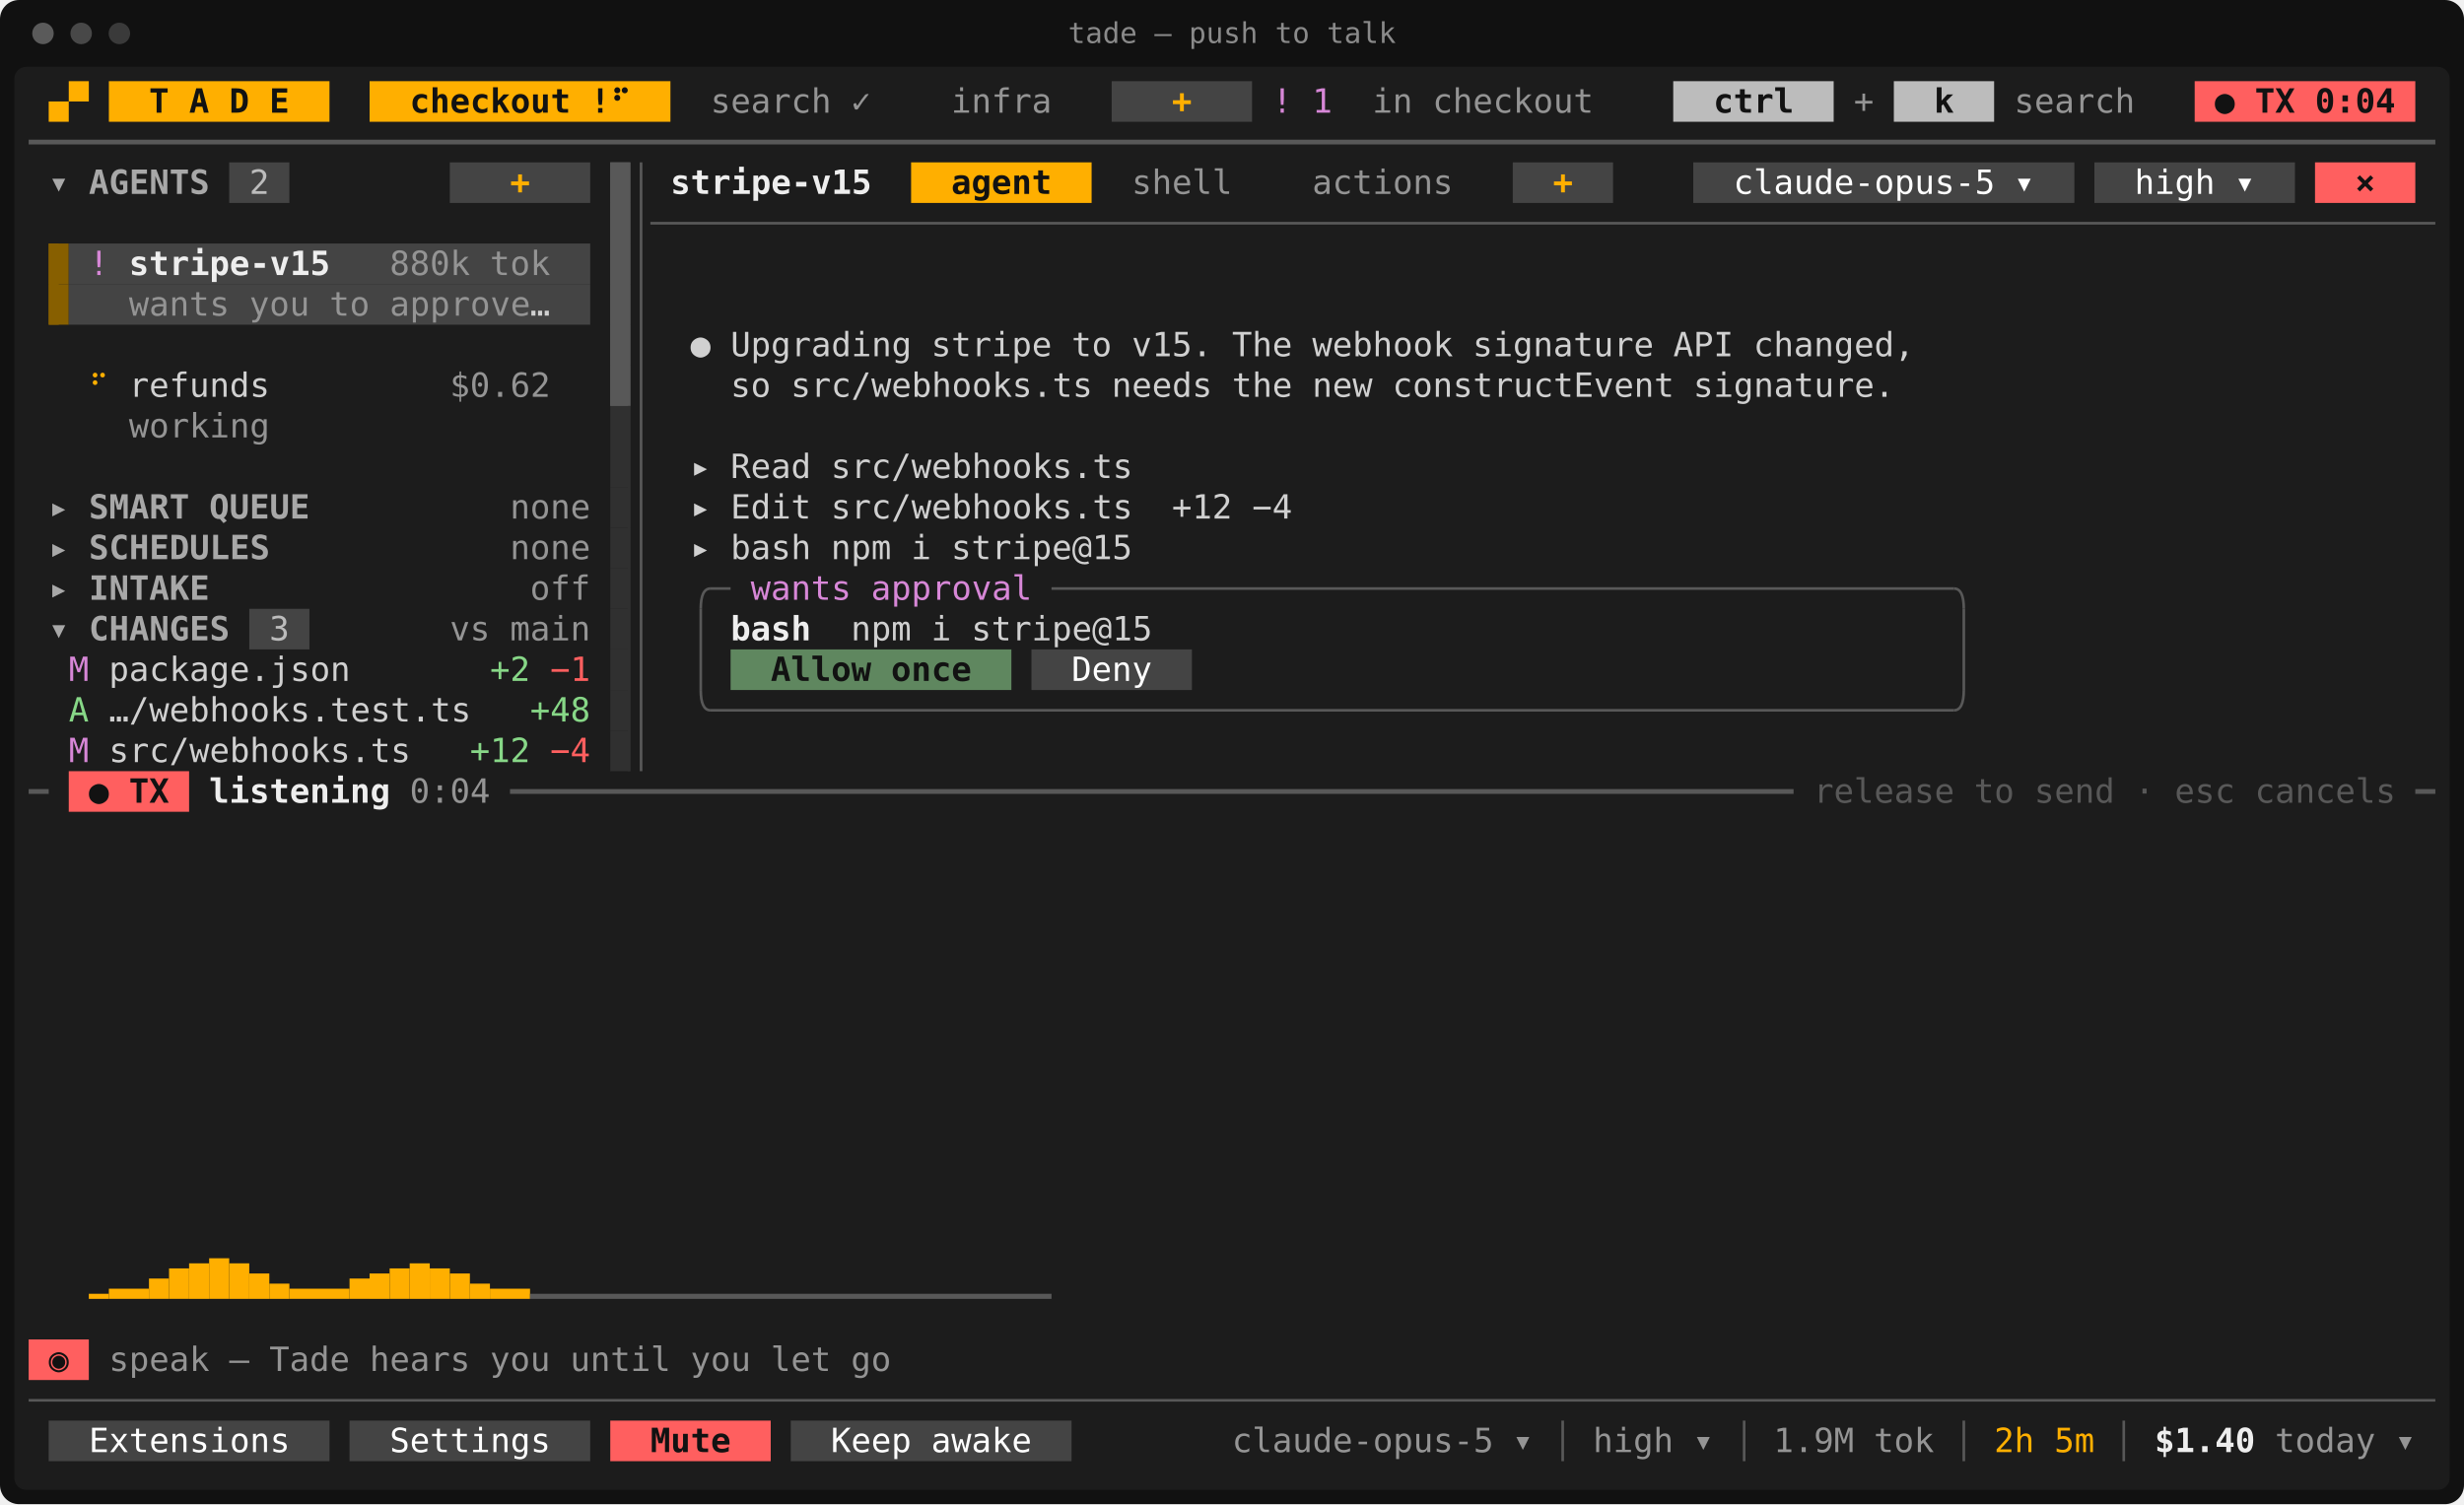
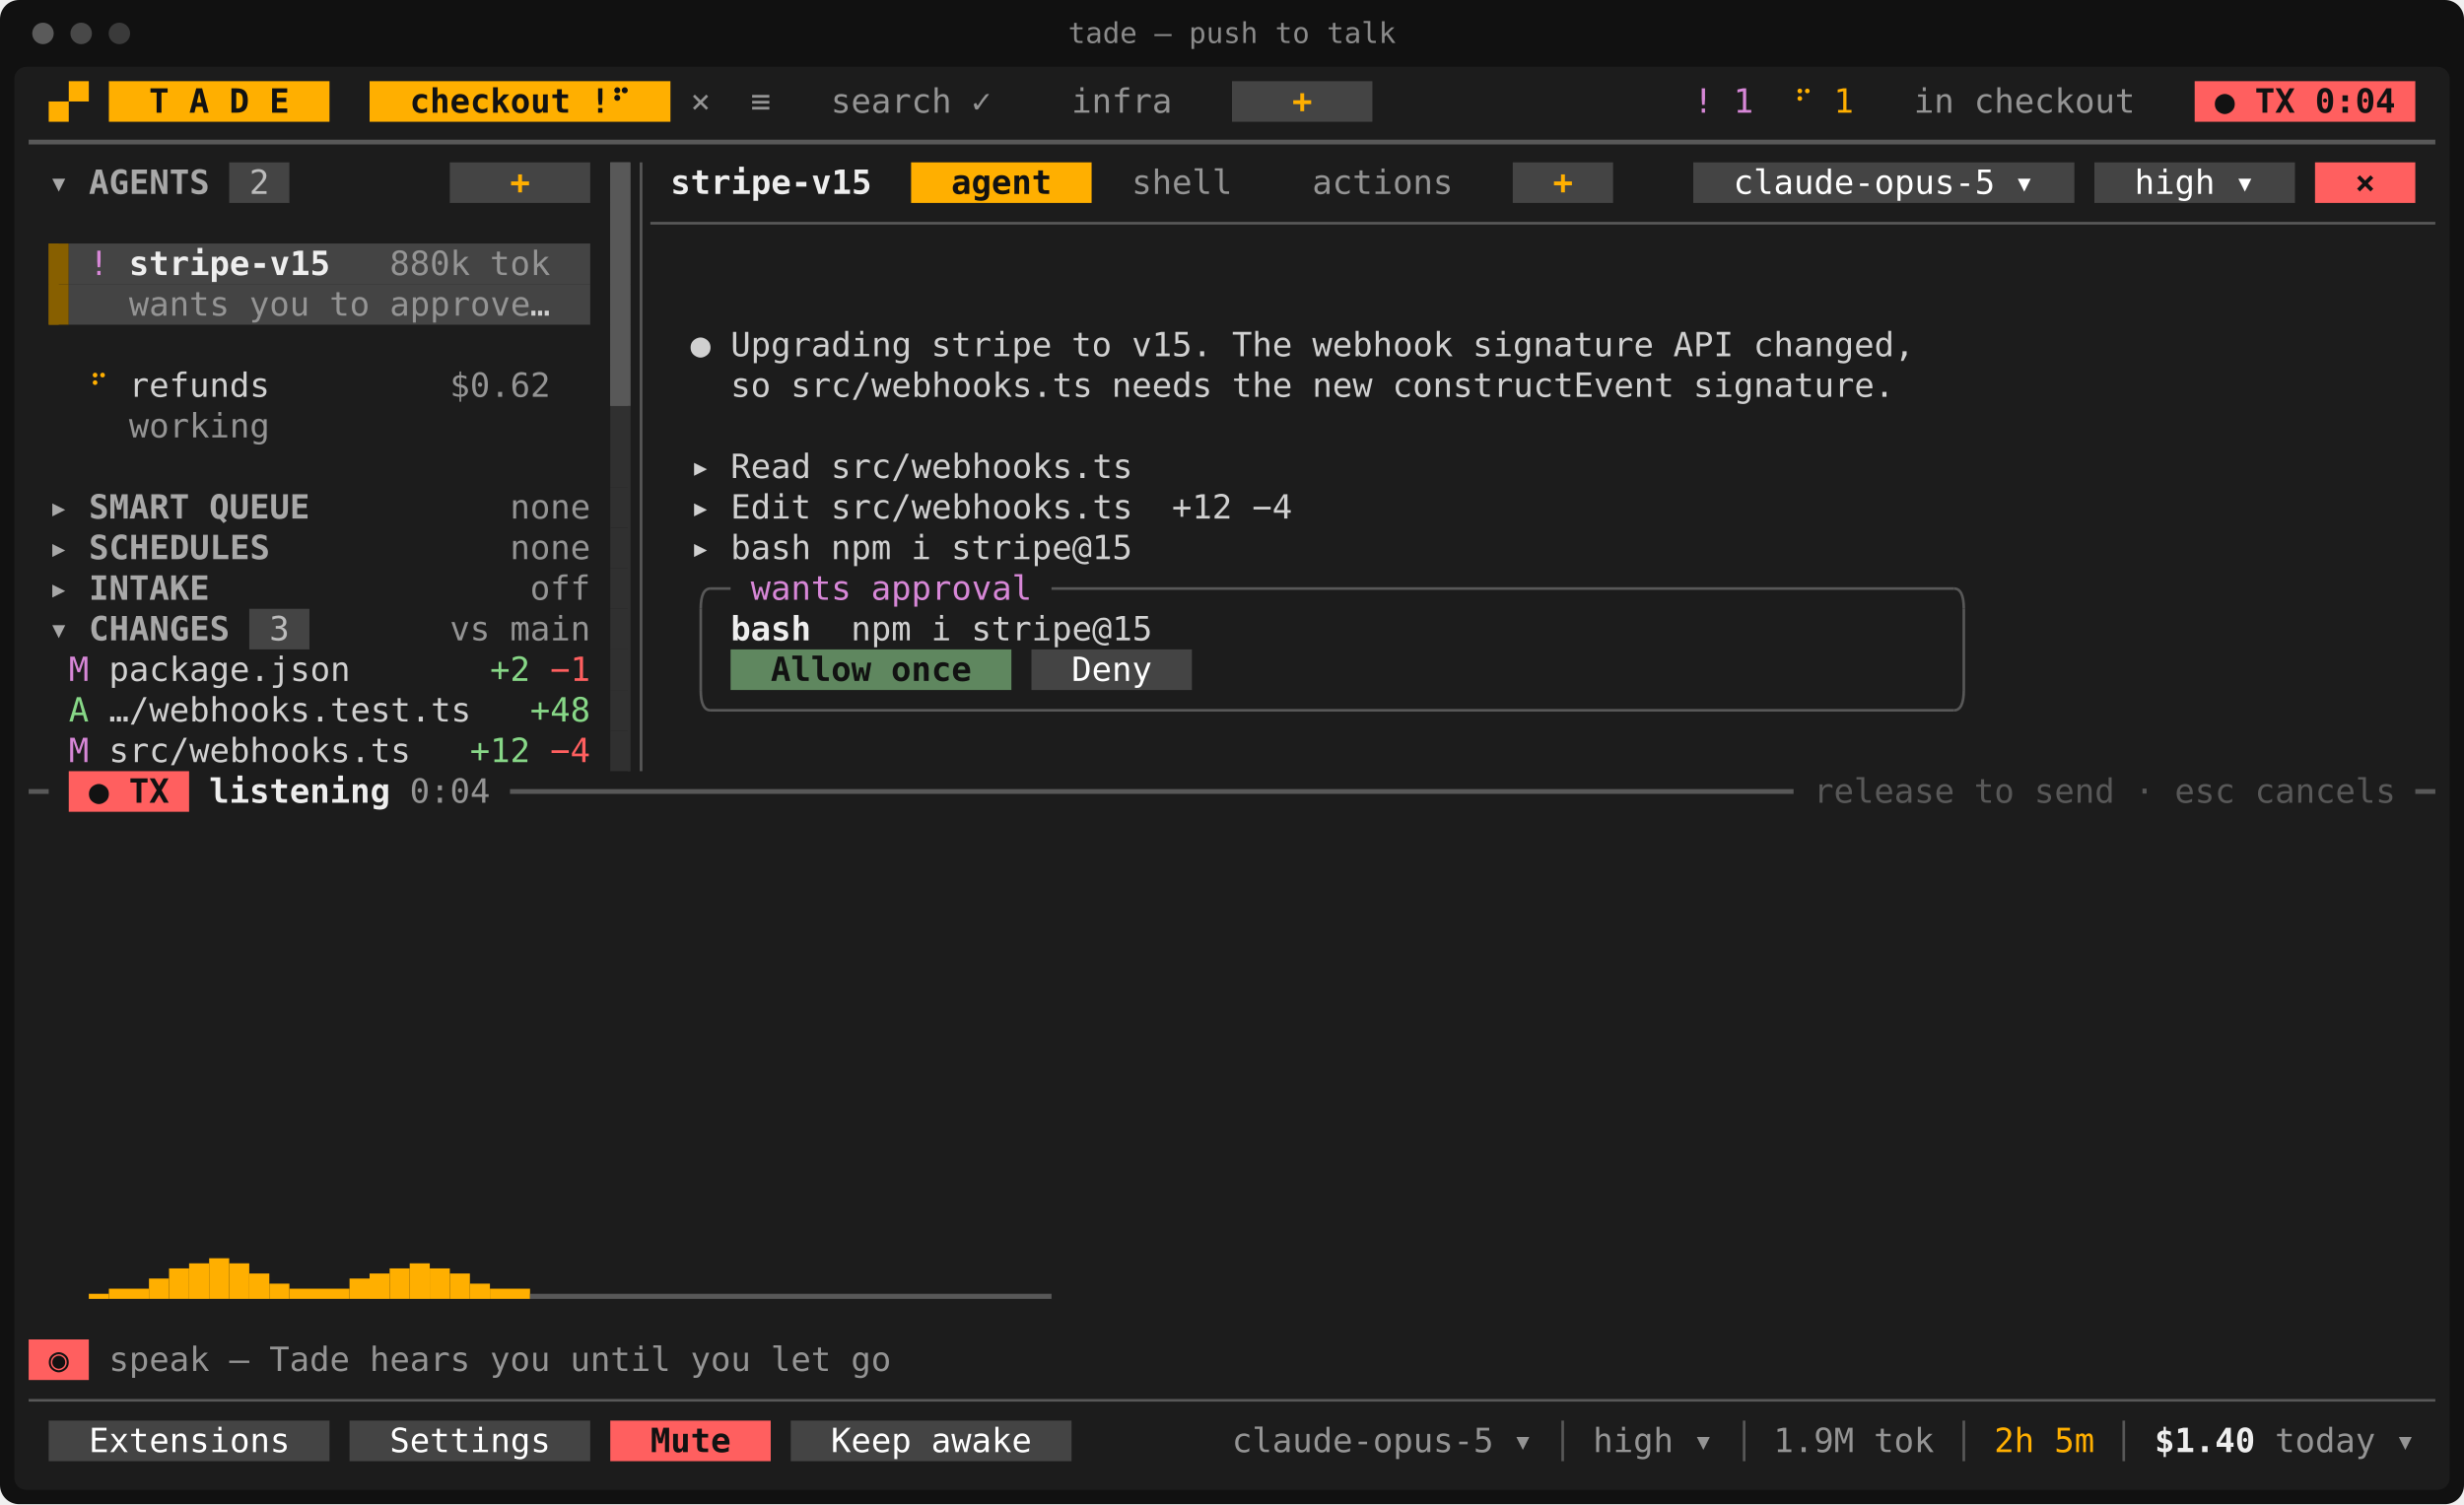
<svg xmlns="http://www.w3.org/2000/svg" viewBox="0 0 1032 630" width="1032" height="630" font-family="ui-monospace,SFMono-Regular,Menlo,Consolas,'DejaVu Sans Mono','Liberation Mono',monospace" font-size="14" role="img" aria-label="tade — push to talk">
  <rect width="1032" height="630" rx="8" fill="#111111" />
  <rect x="6" y="28" width="1020" height="596" rx="5" fill="#1c1c1c" />
  <circle cx="18" cy="14" r="4.5" fill="#5a5a5a" />
  <circle cx="34" cy="14" r="4.5" fill="#484848" />
  <circle cx="50" cy="14" r="4.5" fill="#3a3a3a" />
  <text x="516" y="18" fill="#8a8a8a" font-size="12" text-anchor="middle">tade — push to talk</text>
  <rect x="45.6" y="34" width="92.4" height="17" fill="#ffaf00" />
  <rect x="154.8" y="34" width="126" height="17" fill="#ffaf00" />
-   <rect x="465.6" y="34" width="58.8" height="17" fill="#444444" />
-   <rect x="700.8" y="34" width="67.2" height="17" fill="#bcbcbc" />
-   <rect x="793.2" y="34" width="42" height="17" fill="#bcbcbc" />
+   <rect x="516" y="34" width="58.8" height="17" fill="#444444" />
  <rect x="919.2" y="34" width="92.4" height="17" fill="#ff5f5f" />
  <rect x="96" y="68" width="25.2" height="17" fill="#444444" />
  <rect x="188.4" y="68" width="58.8" height="17" fill="#444444" />
  <rect x="255.6" y="68" width="8.4" height="17" fill="#585858" />
  <rect x="381.6" y="68" width="75.6" height="17" fill="#ffaf00" />
  <rect x="633.6" y="68" width="42" height="17" fill="#444444" />
  <rect x="709.2" y="68" width="159.6" height="17" fill="#444444" />
  <rect x="877.2" y="68" width="84" height="17" fill="#444444" />
  <rect x="969.6" y="68" width="42" height="17" fill="#ff5f5f" />
  <rect x="255.6" y="85" width="8.4" height="17" fill="#585858" />
  <rect x="20.4" y="102" width="8.4" height="17" fill="#875f00" />
  <rect x="28.8" y="102" width="218.4" height="17" fill="#444444" />
  <rect x="255.6" y="102" width="8.4" height="17" fill="#585858" />
  <rect x="20.4" y="119" width="8.4" height="17" fill="#875f00" />
  <rect x="28.8" y="119" width="218.4" height="17" fill="#444444" />
  <rect x="255.6" y="119" width="8.4" height="17" fill="#585858" />
  <rect x="255.6" y="136" width="8.4" height="17" fill="#585858" />
  <rect x="255.6" y="153" width="8.4" height="17" fill="#585858" />
  <rect x="255.6" y="170" width="8.4" height="17" fill="#303030" />
  <rect x="255.6" y="187" width="8.4" height="17" fill="#303030" />
  <rect x="255.6" y="204" width="8.4" height="17" fill="#303030" />
  <rect x="255.6" y="221" width="8.4" height="17" fill="#303030" />
  <rect x="255.6" y="238" width="8.4" height="17" fill="#303030" />
  <rect x="104.4" y="255" width="25.2" height="17" fill="#444444" />
  <rect x="255.6" y="255" width="8.4" height="17" fill="#303030" />
  <rect x="255.6" y="272" width="8.4" height="17" fill="#303030" />
  <rect x="306" y="272" width="117.6" height="17" fill="#5f875f" />
  <rect x="432" y="272" width="67.2" height="17" fill="#444444" />
  <rect x="255.6" y="289" width="8.4" height="17" fill="#303030" />
  <rect x="255.6" y="306" width="8.4" height="17" fill="#303030" />
  <rect x="28.8" y="323" width="50.4" height="17" fill="#ff5f5f" />
  <rect x="12" y="561" width="25.2" height="17" fill="#ff5f5f" />
  <rect x="20.4" y="595" width="117.6" height="17" fill="#444444" />
  <rect x="146.4" y="595" width="100.8" height="17" fill="#444444" />
  <rect x="255.6" y="595" width="67.2" height="17" fill="#ff5f5f" />
  <rect x="331.2" y="595" width="117.6" height="17" fill="#444444" />
  <rect x="20.4" y="42.5" width="8.4" height="8.5" fill="#ffaf00" />
  <rect x="28.8" y="34" width="8.4" height="8.5" fill="#ffaf00" />
  <rect x="255.6" y="68" width="8.4" height="102" fill="#585858" />
  <rect x="20.4" y="102" width="4.2" height="34" fill="#875f00" />
  <rect x="262.95" y="170" width="1.05" height="153" fill="#303030" />
  <rect x="37.2" y="541.88" width="8.4" height="2.13" fill="#ffaf00" />
  <rect x="45.6" y="539.75" width="16.8" height="4.25" fill="#ffaf00" />
  <rect x="62.4" y="535.5" width="8.4" height="8.5" fill="#ffaf00" />
  <rect x="70.8" y="531.25" width="8.4" height="12.75" fill="#ffaf00" />
  <rect x="79.2" y="529.13" width="8.4" height="14.88" fill="#ffaf00" />
  <rect x="87.6" y="527" width="8.4" height="17" fill="#ffaf00" />
  <rect x="96" y="529.13" width="8.4" height="14.88" fill="#ffaf00" />
  <rect x="104.4" y="533.38" width="8.4" height="10.63" fill="#ffaf00" />
  <rect x="112.8" y="537.63" width="8.4" height="6.38" fill="#ffaf00" />
  <rect x="121.2" y="539.75" width="25.2" height="4.25" fill="#ffaf00" />
  <rect x="146.4" y="535.5" width="8.4" height="8.5" fill="#ffaf00" />
  <rect x="154.8" y="533.38" width="8.4" height="10.63" fill="#ffaf00" />
  <rect x="163.2" y="531.25" width="8.4" height="12.75" fill="#ffaf00" />
  <rect x="171.6" y="529.13" width="8.4" height="14.88" fill="#ffaf00" />
  <rect x="180" y="531.25" width="8.4" height="12.75" fill="#ffaf00" />
  <rect x="188.4" y="533.38" width="8.4" height="10.63" fill="#ffaf00" />
  <rect x="196.8" y="537.63" width="8.4" height="6.38" fill="#ffaf00" />
  <rect x="205.2" y="539.75" width="16.8" height="4.25" fill="#ffaf00" />
  <rect x="222" y="541.88" width="218.4" height="2.13" fill="#585858" />
  <line x1="12" y1="59.5" x2="1020" y2="59.5" stroke="#585858" stroke-width="2" />
  <line x1="268.5" y1="68" x2="268.5" y2="323" stroke="#585858" stroke-width="1.1" />
  <line x1="272.4" y1="93.5" x2="1020" y2="93.5" stroke="#585858" stroke-width="1.1" />
  <path d="M293.5 255Q293.5 246.5 297.6 246.5" fill="none" stroke="#585858" stroke-width="1.1" />
  <line x1="297.6" y1="246.5" x2="306" y2="246.5" stroke="#585858" stroke-width="1.1" />
  <line x1="440.4" y1="246.5" x2="818.4" y2="246.5" stroke="#585858" stroke-width="1.1" />
  <path d="M822.5 255Q822.5 246.5 818.4 246.5" fill="none" stroke="#585858" stroke-width="1.1" />
  <line x1="293.5" y1="255" x2="293.5" y2="289" stroke="#585858" stroke-width="1.1" />
  <line x1="822.5" y1="255" x2="822.5" y2="289" stroke="#585858" stroke-width="1.1" />
  <path d="M293.5 289Q293.5 297.5 297.6 297.5" fill="none" stroke="#585858" stroke-width="1.1" />
  <line x1="297.6" y1="297.5" x2="818.4" y2="297.5" stroke="#585858" stroke-width="1.1" />
  <path d="M822.5 289Q822.5 297.5 818.4 297.5" fill="none" stroke="#585858" stroke-width="1.1" />
  <line x1="12" y1="331.5" x2="20.4" y2="331.5" stroke="#585858" stroke-width="2" />
  <line x1="213.6" y1="331.5" x2="751.2" y2="331.5" stroke="#585858" stroke-width="2" />
  <line x1="1011.6" y1="331.5" x2="1020" y2="331.5" stroke="#585858" stroke-width="2" />
  <line x1="12" y1="586.5" x2="1020" y2="586.5" stroke="#585858" stroke-width="1.1" />
  <line x1="654.5" y1="595" x2="654.5" y2="612" stroke="#585858" stroke-width="1.1" />
  <line x1="730.5" y1="595" x2="730.5" y2="612" stroke="#585858" stroke-width="1.1" />
  <line x1="822.5" y1="595" x2="822.5" y2="612" stroke="#585858" stroke-width="1.1" />
  <line x1="889.5" y1="595" x2="889.5" y2="612" stroke="#585858" stroke-width="1.1" />
  <text x="62.4" y="47.2" textLength="8.4" lengthAdjust="spacingAndGlyphs" fill="#121212" font-weight="700">T</text>
  <text x="79.2" y="47.2" textLength="8.4" lengthAdjust="spacingAndGlyphs" fill="#121212" font-weight="700">A</text>
  <text x="96" y="47.2" textLength="8.4" lengthAdjust="spacingAndGlyphs" fill="#121212" font-weight="700">D</text>
  <text x="112.8" y="47.2" textLength="8.4" lengthAdjust="spacingAndGlyphs" fill="#121212" font-weight="700">E</text>
  <text x="171.6" y="47.2" textLength="67.2" lengthAdjust="spacingAndGlyphs" fill="#121212" font-weight="700">checkout</text>
  <text x="247.2" y="47.2" textLength="16.8" lengthAdjust="spacingAndGlyphs" fill="#121212" font-weight="700">!⠋</text>
-   <text x="297.6" y="47.2" textLength="50.4" lengthAdjust="spacingAndGlyphs" fill="#949494">search</text>
-   <text x="356.4" y="47.2" textLength="8.4" lengthAdjust="spacingAndGlyphs" fill="#949494">✓</text>
-   <text x="398.4" y="47.2" textLength="42" lengthAdjust="spacingAndGlyphs" fill="#949494">infra</text>
-   <text x="490.8" y="47.2" textLength="8.4" lengthAdjust="spacingAndGlyphs" fill="#ffaf00" font-weight="700">+</text>
-   <text x="532.8" y="47.2" textLength="8.4" lengthAdjust="spacingAndGlyphs" fill="#d787d7">!</text>
-   <text x="549.6" y="47.2" textLength="8.4" lengthAdjust="spacingAndGlyphs" fill="#d787d7">1</text>
-   <text x="574.8" y="47.2" textLength="16.8" lengthAdjust="spacingAndGlyphs" fill="#949494">in</text>
-   <text x="600" y="47.2" textLength="67.2" lengthAdjust="spacingAndGlyphs" fill="#949494">checkout</text>
-   <text x="717.6" y="47.2" textLength="33.6" lengthAdjust="spacingAndGlyphs" fill="#121212" font-weight="700">ctrl</text>
-   <text x="776.4" y="47.2" textLength="8.4" lengthAdjust="spacingAndGlyphs" fill="#949494">+</text>
-   <text x="810" y="47.2" textLength="8.4" lengthAdjust="spacingAndGlyphs" fill="#121212" font-weight="700">k</text>
-   <text x="843.6" y="47.2" textLength="50.4" lengthAdjust="spacingAndGlyphs" fill="#949494">search</text>
+   <text x="289.2" y="47.2" textLength="8.4" lengthAdjust="spacingAndGlyphs" fill="#949494">×</text>
+   <text x="314.4" y="47.2" textLength="8.4" lengthAdjust="spacingAndGlyphs" fill="#949494">≡</text>
+   <text x="348" y="47.2" textLength="50.4" lengthAdjust="spacingAndGlyphs" fill="#949494">search</text>
+   <text x="406.8" y="47.2" textLength="8.4" lengthAdjust="spacingAndGlyphs" fill="#949494">✓</text>
+   <text x="448.8" y="47.2" textLength="42" lengthAdjust="spacingAndGlyphs" fill="#949494">infra</text>
+   <text x="541.2" y="47.2" textLength="8.4" lengthAdjust="spacingAndGlyphs" fill="#ffaf00" font-weight="700">+</text>
+   <text x="709.2" y="47.2" textLength="8.4" lengthAdjust="spacingAndGlyphs" fill="#d787d7">!</text>
+   <text x="726" y="47.2" textLength="8.4" lengthAdjust="spacingAndGlyphs" fill="#d787d7">1</text>
+   <text x="751.2" y="47.2" textLength="8.4" lengthAdjust="spacingAndGlyphs" fill="#ffaf00">⠋</text>
+   <text x="768" y="47.2" textLength="8.4" lengthAdjust="spacingAndGlyphs" fill="#ffaf00">1</text>
+   <text x="801.6" y="47.2" textLength="16.8" lengthAdjust="spacingAndGlyphs" fill="#949494">in</text>
+   <text x="826.8" y="47.2" textLength="67.2" lengthAdjust="spacingAndGlyphs" fill="#949494">checkout</text>
  <text x="927.6" y="47.2" textLength="8.4" lengthAdjust="spacingAndGlyphs" fill="#121212" font-weight="700">●</text>
  <text x="944.4" y="47.2" textLength="16.8" lengthAdjust="spacingAndGlyphs" fill="#121212" font-weight="700">TX</text>
  <text x="969.6" y="47.2" textLength="33.6" lengthAdjust="spacingAndGlyphs" fill="#121212" font-weight="700">0:04</text>
  <text x="20.4" y="81.2" textLength="8.4" lengthAdjust="spacingAndGlyphs" fill="#a8a8a8" font-weight="700">▾</text>
  <text x="37.2" y="81.2" textLength="50.4" lengthAdjust="spacingAndGlyphs" fill="#a8a8a8" font-weight="700">AGENTS</text>
  <text x="104.4" y="81.2" textLength="8.4" lengthAdjust="spacingAndGlyphs" fill="#bcbcbc">2</text>
  <text x="213.6" y="81.2" textLength="8.4" lengthAdjust="spacingAndGlyphs" fill="#ffaf00" font-weight="700">+</text>
  <text x="280.8" y="81.2" textLength="84" lengthAdjust="spacingAndGlyphs" fill="#eeeeee" font-weight="700">stripe-v15</text>
  <text x="398.4" y="81.2" textLength="42" lengthAdjust="spacingAndGlyphs" fill="#121212" font-weight="700">agent</text>
  <text x="474" y="81.2" textLength="42" lengthAdjust="spacingAndGlyphs" fill="#949494">shell</text>
  <text x="549.6" y="81.2" textLength="58.8" lengthAdjust="spacingAndGlyphs" fill="#949494">actions</text>
  <text x="650.4" y="81.2" textLength="8.4" lengthAdjust="spacingAndGlyphs" fill="#ffaf00" font-weight="700">+</text>
  <text x="726" y="81.2" textLength="109.2" lengthAdjust="spacingAndGlyphs" fill="#ffffff">claude-opus-5</text>
  <text x="843.6" y="81.2" textLength="8.4" lengthAdjust="spacingAndGlyphs" fill="#ffffff">▾</text>
  <text x="894" y="81.2" textLength="33.6" lengthAdjust="spacingAndGlyphs" fill="#ffffff">high</text>
  <text x="936" y="81.2" textLength="8.4" lengthAdjust="spacingAndGlyphs" fill="#ffffff">▾</text>
  <text x="986.4" y="81.2" textLength="8.4" lengthAdjust="spacingAndGlyphs" fill="#121212" font-weight="700">×</text>
  <text x="37.2" y="115.2" textLength="8.4" lengthAdjust="spacingAndGlyphs" fill="#d787d7">!</text>
  <text x="54" y="115.2" textLength="84" lengthAdjust="spacingAndGlyphs" fill="#eeeeee" font-weight="700">stripe-v15</text>
  <text x="163.2" y="115.2" textLength="33.6" lengthAdjust="spacingAndGlyphs" fill="#949494">880k</text>
  <text x="205.2" y="115.2" textLength="25.2" lengthAdjust="spacingAndGlyphs" fill="#949494">tok</text>
  <text x="54" y="132.2" textLength="42" lengthAdjust="spacingAndGlyphs" fill="#949494">wants</text>
  <text x="104.4" y="132.2" textLength="25.2" lengthAdjust="spacingAndGlyphs" fill="#949494">you</text>
  <text x="138" y="132.2" textLength="16.8" lengthAdjust="spacingAndGlyphs" fill="#949494">to</text>
  <text x="163.2" y="132.2" textLength="58.8" lengthAdjust="spacingAndGlyphs" fill="#949494">approve</text>
  <text x="222" y="132.2" textLength="8.4" lengthAdjust="spacingAndGlyphs" fill="#d0d0d0">…</text>
  <text x="289.2" y="149.2" textLength="8.4" lengthAdjust="spacingAndGlyphs" fill="#d0d0d0">●</text>
  <text x="306" y="149.2" textLength="75.6" lengthAdjust="spacingAndGlyphs" fill="#d0d0d0">Upgrading</text>
  <text x="390" y="149.2" textLength="50.4" lengthAdjust="spacingAndGlyphs" fill="#d0d0d0">stripe</text>
  <text x="448.8" y="149.2" textLength="16.8" lengthAdjust="spacingAndGlyphs" fill="#d0d0d0">to</text>
  <text x="474" y="149.2" textLength="33.6" lengthAdjust="spacingAndGlyphs" fill="#d0d0d0">v15.</text>
  <text x="516" y="149.2" textLength="25.2" lengthAdjust="spacingAndGlyphs" fill="#d0d0d0">The</text>
  <text x="549.6" y="149.2" textLength="58.8" lengthAdjust="spacingAndGlyphs" fill="#d0d0d0">webhook</text>
  <text x="616.8" y="149.2" textLength="75.6" lengthAdjust="spacingAndGlyphs" fill="#d0d0d0">signature</text>
  <text x="700.8" y="149.2" textLength="25.2" lengthAdjust="spacingAndGlyphs" fill="#d0d0d0">API</text>
  <text x="734.4" y="149.2" textLength="67.2" lengthAdjust="spacingAndGlyphs" fill="#d0d0d0">changed,</text>
  <text x="37.2" y="166.2" textLength="8.4" lengthAdjust="spacingAndGlyphs" fill="#ffaf00">⠋</text>
  <text x="54" y="166.2" textLength="58.8" lengthAdjust="spacingAndGlyphs" fill="#d0d0d0">refunds</text>
  <text x="188.4" y="166.2" textLength="42" lengthAdjust="spacingAndGlyphs" fill="#949494">$0.62</text>
  <text x="306" y="166.2" textLength="16.8" lengthAdjust="spacingAndGlyphs" fill="#d0d0d0">so</text>
  <text x="331.2" y="166.2" textLength="126" lengthAdjust="spacingAndGlyphs" fill="#d0d0d0">src/webhooks.ts</text>
  <text x="465.6" y="166.2" textLength="42" lengthAdjust="spacingAndGlyphs" fill="#d0d0d0">needs</text>
  <text x="516" y="166.2" textLength="25.2" lengthAdjust="spacingAndGlyphs" fill="#d0d0d0">the</text>
  <text x="549.6" y="166.2" textLength="25.2" lengthAdjust="spacingAndGlyphs" fill="#d0d0d0">new</text>
  <text x="583.2" y="166.2" textLength="117.6" lengthAdjust="spacingAndGlyphs" fill="#d0d0d0">constructEvent</text>
  <text x="709.2" y="166.2" textLength="84" lengthAdjust="spacingAndGlyphs" fill="#d0d0d0">signature.</text>
  <text x="54" y="183.2" textLength="58.8" lengthAdjust="spacingAndGlyphs" fill="#949494">working</text>
  <text x="289.2" y="200.2" textLength="8.4" lengthAdjust="spacingAndGlyphs" fill="#d0d0d0">▸</text>
  <text x="306" y="200.2" textLength="33.6" lengthAdjust="spacingAndGlyphs" fill="#d0d0d0">Read</text>
  <text x="348" y="200.2" textLength="126" lengthAdjust="spacingAndGlyphs" fill="#d0d0d0">src/webhooks.ts</text>
  <text x="20.4" y="217.2" textLength="8.4" lengthAdjust="spacingAndGlyphs" fill="#a8a8a8" font-weight="700">▸</text>
  <text x="37.2" y="217.2" textLength="42" lengthAdjust="spacingAndGlyphs" fill="#a8a8a8" font-weight="700">SMART</text>
  <text x="87.6" y="217.2" textLength="42" lengthAdjust="spacingAndGlyphs" fill="#a8a8a8" font-weight="700">QUEUE</text>
  <text x="213.6" y="217.2" textLength="33.6" lengthAdjust="spacingAndGlyphs" fill="#949494">none</text>
  <text x="289.2" y="217.2" textLength="8.4" lengthAdjust="spacingAndGlyphs" fill="#d0d0d0">▸</text>
  <text x="306" y="217.2" textLength="33.6" lengthAdjust="spacingAndGlyphs" fill="#d0d0d0">Edit</text>
  <text x="348" y="217.2" textLength="126" lengthAdjust="spacingAndGlyphs" fill="#d0d0d0">src/webhooks.ts</text>
  <text x="490.8" y="217.2" textLength="25.2" lengthAdjust="spacingAndGlyphs" fill="#d0d0d0">+12</text>
  <text x="524.4" y="217.2" textLength="16.8" lengthAdjust="spacingAndGlyphs" fill="#d0d0d0">−4</text>
  <text x="20.4" y="234.2" textLength="8.4" lengthAdjust="spacingAndGlyphs" fill="#a8a8a8" font-weight="700">▸</text>
  <text x="37.2" y="234.2" textLength="75.6" lengthAdjust="spacingAndGlyphs" fill="#a8a8a8" font-weight="700">SCHEDULES</text>
  <text x="213.6" y="234.2" textLength="33.6" lengthAdjust="spacingAndGlyphs" fill="#949494">none</text>
  <text x="289.2" y="234.2" textLength="8.4" lengthAdjust="spacingAndGlyphs" fill="#d0d0d0">▸</text>
  <text x="306" y="234.2" textLength="33.6" lengthAdjust="spacingAndGlyphs" fill="#d0d0d0">bash</text>
  <text x="348" y="234.2" textLength="25.2" lengthAdjust="spacingAndGlyphs" fill="#d0d0d0">npm</text>
  <text x="381.6" y="234.2" textLength="8.4" lengthAdjust="spacingAndGlyphs" fill="#d0d0d0">i</text>
  <text x="398.4" y="234.2" textLength="75.6" lengthAdjust="spacingAndGlyphs" fill="#d0d0d0">stripe@15</text>
  <text x="20.4" y="251.2" textLength="8.4" lengthAdjust="spacingAndGlyphs" fill="#a8a8a8" font-weight="700">▸</text>
  <text x="37.2" y="251.2" textLength="50.4" lengthAdjust="spacingAndGlyphs" fill="#a8a8a8" font-weight="700">INTAKE</text>
  <text x="222" y="251.2" textLength="25.2" lengthAdjust="spacingAndGlyphs" fill="#949494">off</text>
  <text x="314.4" y="251.2" textLength="42" lengthAdjust="spacingAndGlyphs" fill="#d787d7">wants</text>
  <text x="364.8" y="251.2" textLength="67.2" lengthAdjust="spacingAndGlyphs" fill="#d787d7">approval</text>
  <text x="20.4" y="268.2" textLength="8.4" lengthAdjust="spacingAndGlyphs" fill="#a8a8a8" font-weight="700">▾</text>
  <text x="37.2" y="268.2" textLength="58.8" lengthAdjust="spacingAndGlyphs" fill="#a8a8a8" font-weight="700">CHANGES</text>
  <text x="112.8" y="268.2" textLength="8.4" lengthAdjust="spacingAndGlyphs" fill="#bcbcbc">3</text>
  <text x="188.4" y="268.2" textLength="16.8" lengthAdjust="spacingAndGlyphs" fill="#949494">vs</text>
  <text x="213.6" y="268.2" textLength="33.6" lengthAdjust="spacingAndGlyphs" fill="#949494">main</text>
  <text x="306" y="268.2" textLength="33.6" lengthAdjust="spacingAndGlyphs" fill="#eeeeee" font-weight="700">bash</text>
  <text x="356.4" y="268.2" textLength="25.2" lengthAdjust="spacingAndGlyphs" fill="#d0d0d0">npm</text>
  <text x="390" y="268.2" textLength="8.4" lengthAdjust="spacingAndGlyphs" fill="#d0d0d0">i</text>
  <text x="406.8" y="268.2" textLength="75.6" lengthAdjust="spacingAndGlyphs" fill="#d0d0d0">stripe@15</text>
  <text x="28.8" y="285.2" textLength="8.4" lengthAdjust="spacingAndGlyphs" fill="#d787d7">M</text>
  <text x="45.6" y="285.2" textLength="100.8" lengthAdjust="spacingAndGlyphs" fill="#d0d0d0">package.json</text>
  <text x="205.2" y="285.2" textLength="16.8" lengthAdjust="spacingAndGlyphs" fill="#87d787">+2</text>
  <text x="230.4" y="285.2" textLength="16.8" lengthAdjust="spacingAndGlyphs" fill="#ff5f5f">−1</text>
  <text x="322.8" y="285.2" textLength="42" lengthAdjust="spacingAndGlyphs" fill="#121212" font-weight="700">Allow</text>
  <text x="373.2" y="285.2" textLength="33.6" lengthAdjust="spacingAndGlyphs" fill="#121212" font-weight="700">once</text>
  <text x="448.8" y="285.2" textLength="33.6" lengthAdjust="spacingAndGlyphs" fill="#ffffff">Deny</text>
  <text x="28.8" y="302.2" textLength="8.4" lengthAdjust="spacingAndGlyphs" fill="#87d787">A</text>
  <text x="45.6" y="302.2" textLength="151.2" lengthAdjust="spacingAndGlyphs" fill="#d0d0d0">…/webhooks.test.ts</text>
  <text x="222" y="302.2" textLength="25.2" lengthAdjust="spacingAndGlyphs" fill="#87d787">+48</text>
  <text x="28.8" y="319.2" textLength="8.4" lengthAdjust="spacingAndGlyphs" fill="#d787d7">M</text>
  <text x="45.6" y="319.2" textLength="126" lengthAdjust="spacingAndGlyphs" fill="#d0d0d0">src/webhooks.ts</text>
  <text x="196.8" y="319.2" textLength="25.2" lengthAdjust="spacingAndGlyphs" fill="#87d787">+12</text>
  <text x="230.4" y="319.2" textLength="16.8" lengthAdjust="spacingAndGlyphs" fill="#ff5f5f">−4</text>
  <text x="37.2" y="336.2" textLength="8.4" lengthAdjust="spacingAndGlyphs" fill="#121212" font-weight="700">●</text>
  <text x="54" y="336.2" textLength="16.8" lengthAdjust="spacingAndGlyphs" fill="#121212" font-weight="700">TX</text>
  <text x="87.6" y="336.2" textLength="75.6" lengthAdjust="spacingAndGlyphs" fill="#eeeeee" font-weight="700">listening</text>
  <text x="171.6" y="336.2" textLength="33.6" lengthAdjust="spacingAndGlyphs" fill="#949494">0:04</text>
  <text x="759.6" y="336.2" textLength="58.8" lengthAdjust="spacingAndGlyphs" fill="#585858">release</text>
  <text x="826.8" y="336.2" textLength="16.8" lengthAdjust="spacingAndGlyphs" fill="#585858">to</text>
  <text x="852" y="336.2" textLength="33.6" lengthAdjust="spacingAndGlyphs" fill="#585858">send</text>
  <text x="894" y="336.2" textLength="8.4" lengthAdjust="spacingAndGlyphs" fill="#585858">·</text>
  <text x="910.8" y="336.2" textLength="25.2" lengthAdjust="spacingAndGlyphs" fill="#585858">esc</text>
  <text x="944.4" y="336.2" textLength="58.8" lengthAdjust="spacingAndGlyphs" fill="#585858">cancels</text>
  <text x="20.4" y="574.2" textLength="8.4" lengthAdjust="spacingAndGlyphs" fill="#121212" font-weight="700">◉</text>
  <text x="45.6" y="574.2" textLength="42" lengthAdjust="spacingAndGlyphs" fill="#949494">speak</text>
  <text x="96" y="574.2" textLength="8.4" lengthAdjust="spacingAndGlyphs" fill="#949494">—</text>
  <text x="112.8" y="574.2" textLength="33.6" lengthAdjust="spacingAndGlyphs" fill="#949494">Tade</text>
  <text x="154.8" y="574.2" textLength="42" lengthAdjust="spacingAndGlyphs" fill="#949494">hears</text>
  <text x="205.2" y="574.2" textLength="25.2" lengthAdjust="spacingAndGlyphs" fill="#949494">you</text>
  <text x="238.8" y="574.2" textLength="42" lengthAdjust="spacingAndGlyphs" fill="#949494">until</text>
  <text x="289.2" y="574.2" textLength="25.2" lengthAdjust="spacingAndGlyphs" fill="#949494">you</text>
  <text x="322.8" y="574.2" textLength="25.2" lengthAdjust="spacingAndGlyphs" fill="#949494">let</text>
  <text x="356.4" y="574.2" textLength="16.8" lengthAdjust="spacingAndGlyphs" fill="#949494">go</text>
  <text x="37.2" y="608.2" textLength="84" lengthAdjust="spacingAndGlyphs" fill="#ffffff">Extensions</text>
  <text x="163.2" y="608.2" textLength="67.2" lengthAdjust="spacingAndGlyphs" fill="#ffffff">Settings</text>
  <text x="272.4" y="608.2" textLength="33.6" lengthAdjust="spacingAndGlyphs" fill="#121212" font-weight="700">Mute</text>
  <text x="348" y="608.2" textLength="33.6" lengthAdjust="spacingAndGlyphs" fill="#ffffff">Keep</text>
  <text x="390" y="608.2" textLength="42" lengthAdjust="spacingAndGlyphs" fill="#ffffff">awake</text>
  <text x="516" y="608.2" textLength="109.2" lengthAdjust="spacingAndGlyphs" fill="#949494">claude-opus-5</text>
  <text x="633.6" y="608.2" textLength="8.4" lengthAdjust="spacingAndGlyphs" fill="#949494">▾</text>
  <text x="667.2" y="608.2" textLength="33.6" lengthAdjust="spacingAndGlyphs" fill="#949494">high</text>
  <text x="709.2" y="608.2" textLength="8.4" lengthAdjust="spacingAndGlyphs" fill="#949494">▾</text>
  <text x="742.8" y="608.2" textLength="33.6" lengthAdjust="spacingAndGlyphs" fill="#949494">1.9M</text>
  <text x="784.8" y="608.2" textLength="25.2" lengthAdjust="spacingAndGlyphs" fill="#949494">tok</text>
  <text x="835.2" y="608.2" textLength="16.8" lengthAdjust="spacingAndGlyphs" fill="#ffaf00">2h</text>
  <text x="860.4" y="608.2" textLength="16.8" lengthAdjust="spacingAndGlyphs" fill="#ffaf00">5m</text>
  <text x="902.4" y="608.2" textLength="42" lengthAdjust="spacingAndGlyphs" fill="#eeeeee" font-weight="700">$1.40</text>
  <text x="952.8" y="608.2" textLength="42" lengthAdjust="spacingAndGlyphs" fill="#949494">today</text>
  <text x="1003.2" y="608.2" textLength="8.4" lengthAdjust="spacingAndGlyphs" fill="#949494">▾</text>
</svg>
